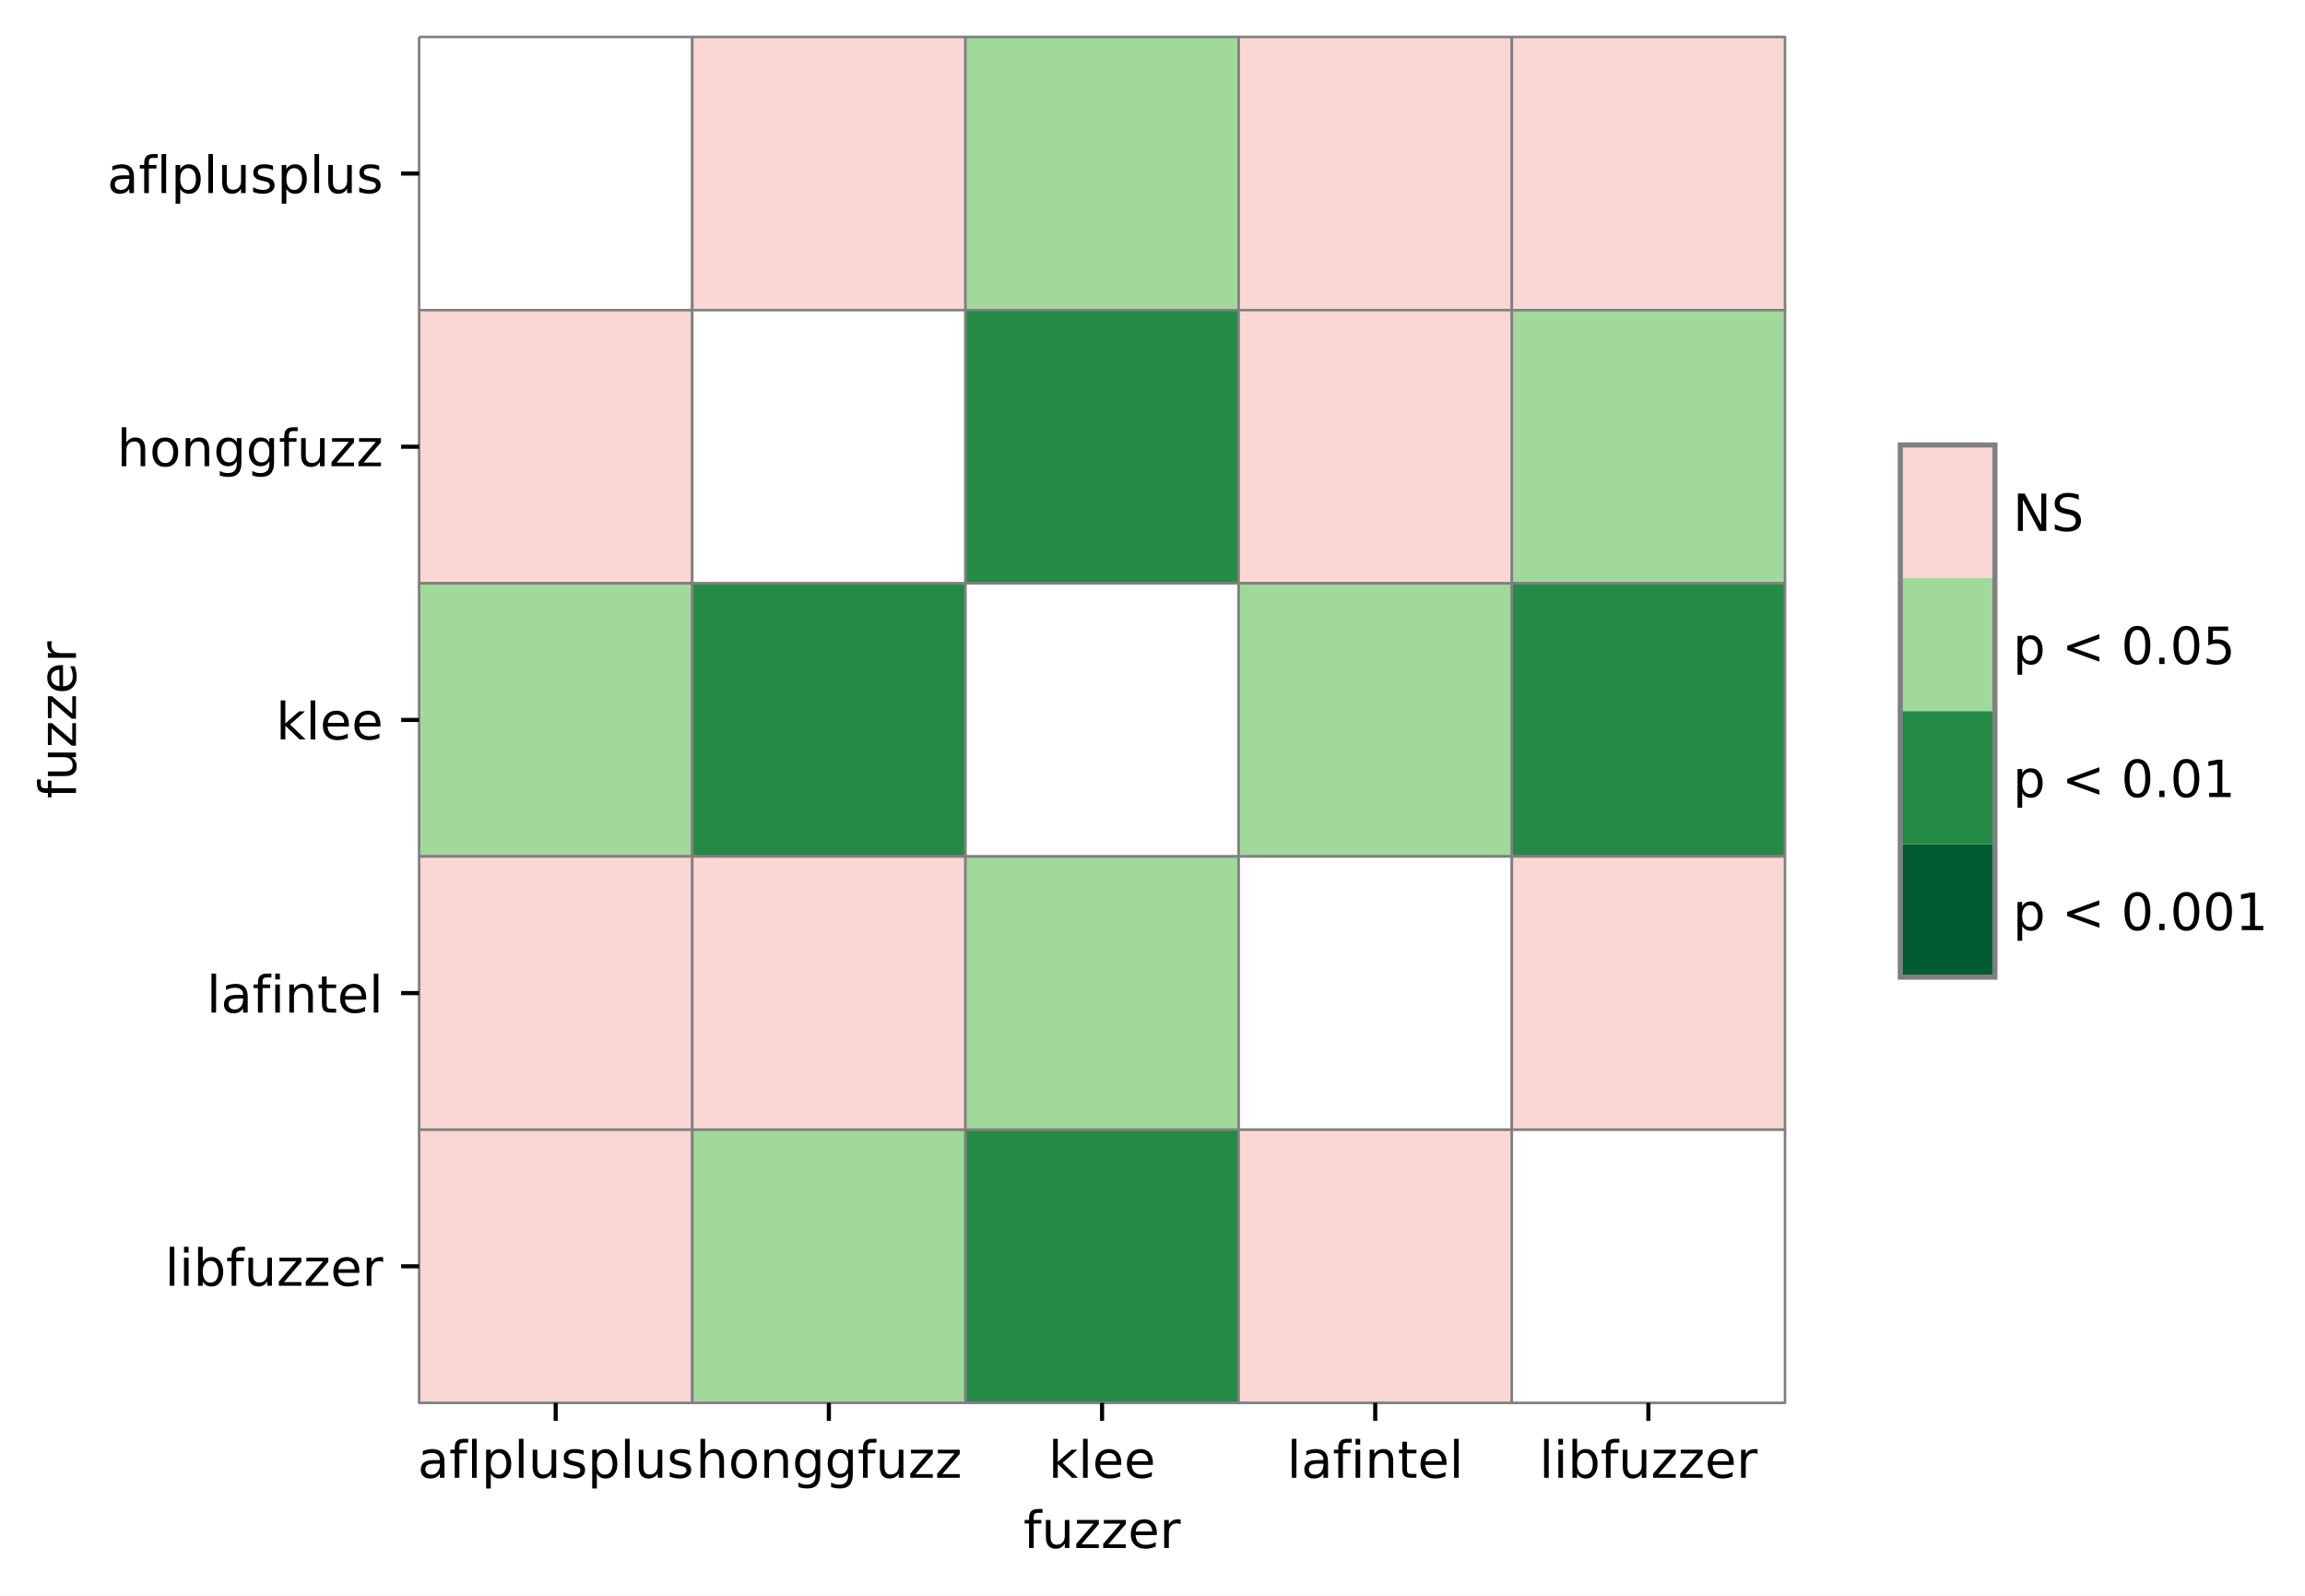
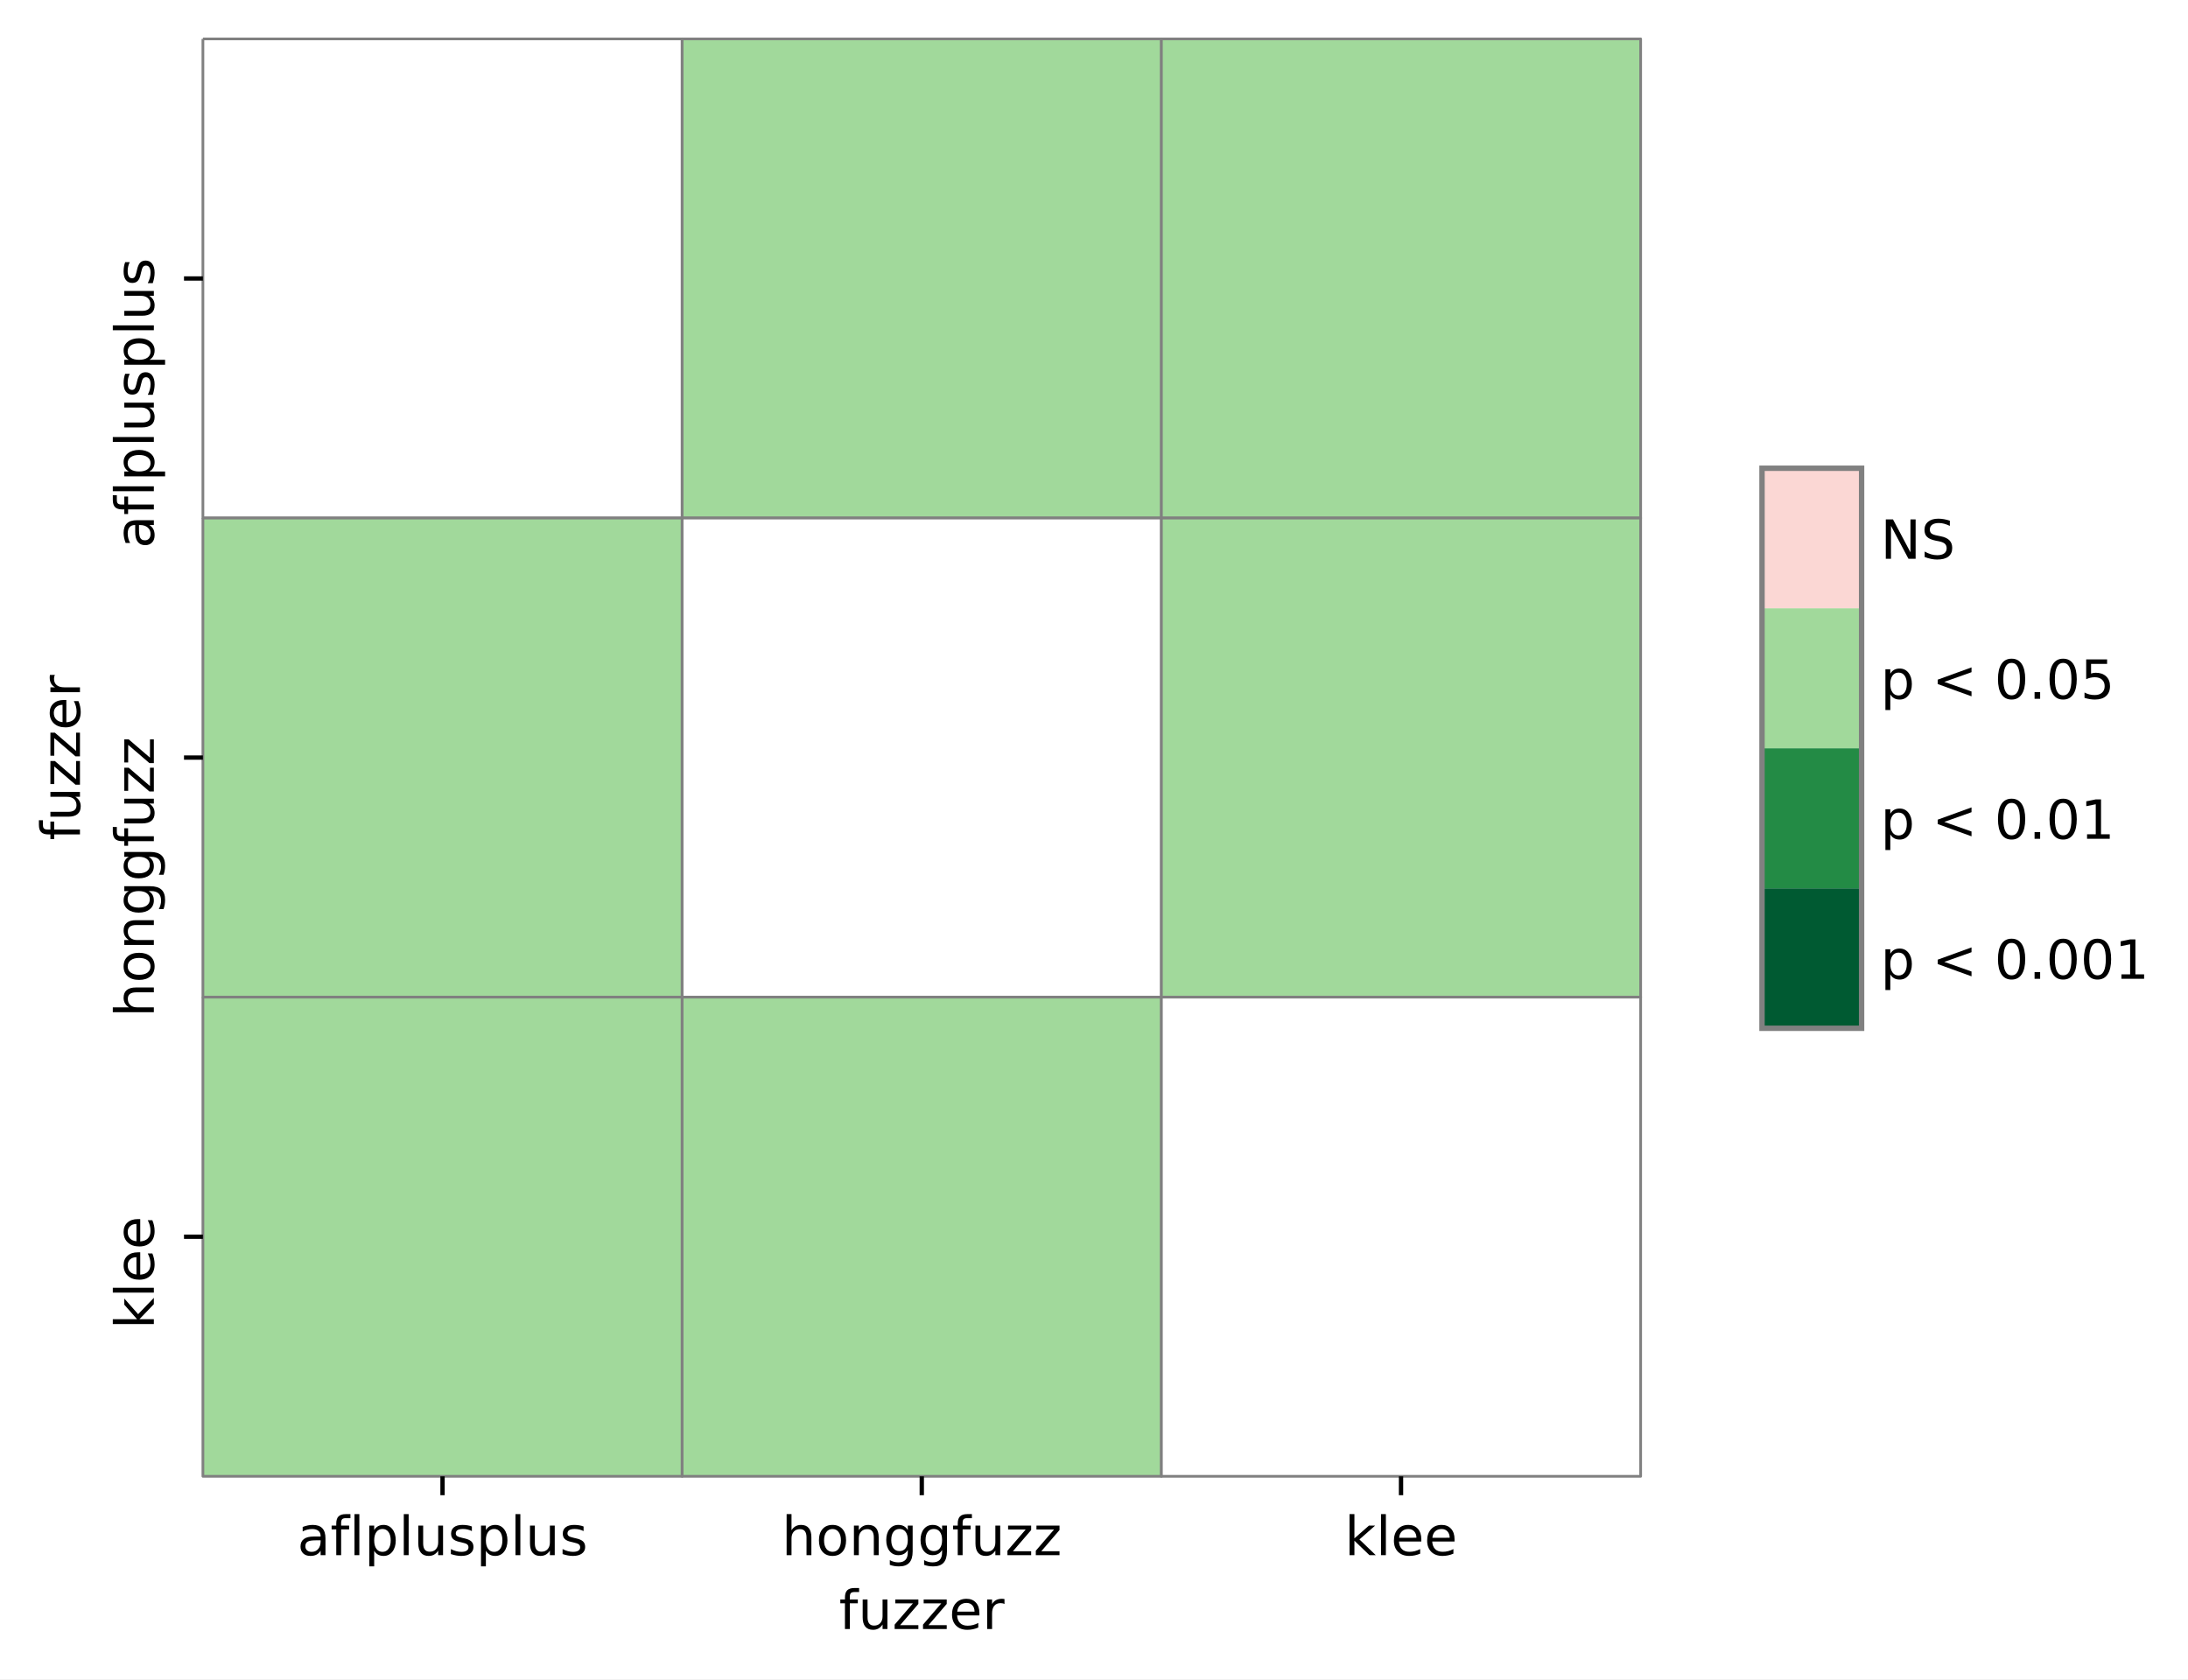
- <svg xmlns="http://www.w3.org/2000/svg" xmlns:xlink="http://www.w3.org/1999/xlink" height="310.868pt" version="1.1" viewBox="0 0 449.072 310.868" width="449.072pt">
+ <svg xmlns="http://www.w3.org/2000/svg" xmlns:xlink="http://www.w3.org/1999/xlink" height="310.868pt" version="1.1" viewBox="0 0 404.977 310.868" width="404.977pt">
  <defs>
    <style type="text/css">*{stroke-linecap:butt;stroke-linejoin:round;}</style>
  </defs>
  <g id="figure_1">
    <g id="patch_1">
-       <path d="M 0 310.868  L 449.072 310.868  L 449.072 0  L 0 0  z " style="fill:#ffffff;" />
+       <path d="M 0 310.868  L 404.977 310.868  L 404.977 0  L 0 0  z " style="fill:#ffffff;" />
    </g>
    <g id="axes_1">
      <g id="patch_2">
-         <path d="M 81.652 273.312  L 347.764 273.312  L 347.764 7.2  L 81.652 7.2  z " style="fill:#ffffff;" />
+         <path d="M 37.556 273.312  L 303.668 273.312  L 303.668 7.2  L 37.556 7.2  z " style="fill:#ffffff;" />
      </g>
      <g id="QuadMesh_1">
-         <path d="M 81.652 7.2  L 134.874 7.2  L 134.874 60.422  L 81.652 60.422  L 81.652 7.2  " style="fill:#ffffff;stroke:#808080;stroke-width:0.5;" />
-         <path d="M 134.874 7.2  L 188.096 7.2  L 188.096 60.422  L 134.874 60.422  L 134.874 7.2  " style="fill:#fbd7d4;stroke:#808080;stroke-width:0.5;" />
-         <path d="M 188.096 7.2  L 241.319 7.2  L 241.319 60.422  L 188.096 60.422  L 188.096 7.2  " style="fill:#a1d99b;stroke:#808080;stroke-width:0.5;" />
-         <path d="M 241.319 7.2  L 294.541 7.2  L 294.541 60.422  L 241.319 60.422  L 241.319 7.2  " style="fill:#fbd7d4;stroke:#808080;stroke-width:0.5;" />
-         <path d="M 294.541 7.2  L 347.764 7.2  L 347.764 60.422  L 294.541 60.422  L 294.541 7.2  " style="fill:#fbd7d4;stroke:#808080;stroke-width:0.5;" />
-         <path d="M 81.652 60.422  L 134.874 60.422  L 134.874 113.645  L 81.652 113.645  L 81.652 60.422  " style="fill:#fbd7d4;stroke:#808080;stroke-width:0.5;" />
-         <path d="M 134.874 60.422  L 188.096 60.422  L 188.096 113.645  L 134.874 113.645  L 134.874 60.422  " style="fill:#ffffff;stroke:#808080;stroke-width:0.5;" />
-         <path d="M 188.096 60.422  L 241.319 60.422  L 241.319 113.645  L 188.096 113.645  L 188.096 60.422  " style="fill:#238b45;stroke:#808080;stroke-width:0.5;" />
-         <path d="M 241.319 60.422  L 294.541 60.422  L 294.541 113.645  L 241.319 113.645  L 241.319 60.422  " style="fill:#fbd7d4;stroke:#808080;stroke-width:0.5;" />
-         <path d="M 294.541 60.422  L 347.764 60.422  L 347.764 113.645  L 294.541 113.645  L 294.541 60.422  " style="fill:#a1d99b;stroke:#808080;stroke-width:0.5;" />
-         <path d="M 81.652 113.645  L 134.874 113.645  L 134.874 166.867  L 81.652 166.867  L 81.652 113.645  " style="fill:#a1d99b;stroke:#808080;stroke-width:0.5;" />
-         <path d="M 134.874 113.645  L 188.096 113.645  L 188.096 166.867  L 134.874 166.867  L 134.874 113.645  " style="fill:#238b45;stroke:#808080;stroke-width:0.5;" />
-         <path d="M 188.096 113.645  L 241.319 113.645  L 241.319 166.867  L 188.096 166.867  L 188.096 113.645  " style="fill:#ffffff;stroke:#808080;stroke-width:0.5;" />
-         <path d="M 241.319 113.645  L 294.541 113.645  L 294.541 166.867  L 241.319 166.867  L 241.319 113.645  " style="fill:#a1d99b;stroke:#808080;stroke-width:0.5;" />
-         <path d="M 294.541 113.645  L 347.764 113.645  L 347.764 166.867  L 294.541 166.867  L 294.541 113.645  " style="fill:#238b45;stroke:#808080;stroke-width:0.5;" />
-         <path d="M 81.652 166.867  L 134.874 166.867  L 134.874 220.09  L 81.652 220.09  L 81.652 166.867  " style="fill:#fbd7d4;stroke:#808080;stroke-width:0.5;" />
-         <path d="M 134.874 166.867  L 188.096 166.867  L 188.096 220.09  L 134.874 220.09  L 134.874 166.867  " style="fill:#fbd7d4;stroke:#808080;stroke-width:0.5;" />
-         <path d="M 188.096 166.867  L 241.319 166.867  L 241.319 220.09  L 188.096 220.09  L 188.096 166.867  " style="fill:#a1d99b;stroke:#808080;stroke-width:0.5;" />
-         <path d="M 241.319 166.867  L 294.541 166.867  L 294.541 220.09  L 241.319 220.09  L 241.319 166.867  " style="fill:#ffffff;stroke:#808080;stroke-width:0.5;" />
-         <path d="M 294.541 166.867  L 347.764 166.867  L 347.764 220.09  L 294.541 220.09  L 294.541 166.867  " style="fill:#fbd7d4;stroke:#808080;stroke-width:0.5;" />
-         <path d="M 81.652 220.09  L 134.874 220.09  L 134.874 273.312  L 81.652 273.312  L 81.652 220.09  " style="fill:#fbd7d4;stroke:#808080;stroke-width:0.5;" />
-         <path d="M 134.874 220.09  L 188.096 220.09  L 188.096 273.312  L 134.874 273.312  L 134.874 220.09  " style="fill:#a1d99b;stroke:#808080;stroke-width:0.5;" />
-         <path d="M 188.096 220.09  L 241.319 220.09  L 241.319 273.312  L 188.096 273.312  L 188.096 220.09  " style="fill:#238b45;stroke:#808080;stroke-width:0.5;" />
-         <path d="M 241.319 220.09  L 294.541 220.09  L 294.541 273.312  L 241.319 273.312  L 241.319 220.09  " style="fill:#fbd7d4;stroke:#808080;stroke-width:0.5;" />
-         <path d="M 294.541 220.09  L 347.764 220.09  L 347.764 273.312  L 294.541 273.312  L 294.541 220.09  " style="fill:#ffffff;stroke:#808080;stroke-width:0.5;" />
+         <path d="M 37.556 7.2  L 126.26 7.2  L 126.26 95.904  L 37.556 95.904  L 37.556 7.2  " style="fill:#ffffff;stroke:#808080;stroke-width:0.5;" />
+         <path d="M 126.26 7.2  L 214.964 7.2  L 214.964 95.904  L 126.26 95.904  L 126.26 7.2  " style="fill:#a1d99b;stroke:#808080;stroke-width:0.5;" />
+         <path d="M 214.964 7.2  L 303.668 7.2  L 303.668 95.904  L 214.964 95.904  L 214.964 7.2  " style="fill:#a1d99b;stroke:#808080;stroke-width:0.5;" />
+         <path d="M 37.556 95.904  L 126.26 95.904  L 126.26 184.608  L 37.556 184.608  L 37.556 95.904  " style="fill:#a1d99b;stroke:#808080;stroke-width:0.5;" />
+         <path d="M 126.26 95.904  L 214.964 95.904  L 214.964 184.608  L 126.26 184.608  L 126.26 95.904  " style="fill:#ffffff;stroke:#808080;stroke-width:0.5;" />
+         <path d="M 214.964 95.904  L 303.668 95.904  L 303.668 184.608  L 214.964 184.608  L 214.964 95.904  " style="fill:#a1d99b;stroke:#808080;stroke-width:0.5;" />
+         <path d="M 37.556 184.608  L 126.26 184.608  L 126.26 273.312  L 37.556 273.312  L 37.556 184.608  " style="fill:#a1d99b;stroke:#808080;stroke-width:0.5;" />
+         <path d="M 126.26 184.608  L 214.964 184.608  L 214.964 273.312  L 126.26 273.312  L 126.26 184.608  " style="fill:#a1d99b;stroke:#808080;stroke-width:0.5;" />
+         <path d="M 214.964 184.608  L 303.668 184.608  L 303.668 273.312  L 214.964 273.312  L 214.964 184.608  " style="fill:#ffffff;stroke:#808080;stroke-width:0.5;" />
      </g>
      <g id="matplotlib.axis_1">
        <g id="xtick_1">
          <g id="line2d_1">
            <defs>
-               <path d="M 0 0  L 0 3.5  " id="m93426f2c50" style="stroke:#000000;stroke-width:0.8;" />
+               <path d="M 0 0  L 0 3.5  " id="mc6f084af7b" style="stroke:#000000;stroke-width:0.8;" />
            </defs>
            <g>
-               <use style="stroke:#000000;stroke-width:0.8;" x="108.263" xlink:href="#m93426f2c50" y="273.312" />
+               <use style="stroke:#000000;stroke-width:0.8;" x="81.908" xlink:href="#mc6f084af7b" y="273.312" />
            </g>
          </g>
          <g id="text_1">
-             <g transform="translate(81.37604 287.9104)scale(0.1 -0.1)">
+             <g transform="translate(55.02153 287.9104)scale(0.1 -0.1)">
              <defs>
                <path d="M 34.281 27.484  Q 23.391 27.484 19.188 25  Q 14.984 22.516 14.984 16.5  Q 14.984 11.719 18.141 8.906  Q 21.297 6.109 26.703 6.109  Q 34.188 6.109 38.703 11.406  Q 43.219 16.703 43.219 25.484  L 43.219 27.484  z M 52.203 31.203  L 52.203 0  L 43.219 0  L 43.219 8.297  Q 40.141 3.328 35.547 0.953  Q 30.953 -1.422 24.312 -1.422  Q 15.922 -1.422 10.953 3.297  Q 6 8.016 6 15.922  Q 6 25.141 12.172 29.828  Q 18.359 34.516 30.609 34.516  L 43.219 34.516  L 43.219 35.406  Q 43.219 41.609 39.141 45  Q 35.062 48.391 27.688 48.391  Q 23 48.391 18.547 47.266  Q 14.109 46.141 10.016 43.891  L 10.016 52.203  Q 14.938 54.109 19.578 55.047  Q 24.219 56 28.609 56  Q 40.484 56 46.344 49.844  Q 52.203 43.703 52.203 31.203  z " id="DejaVuSans-97" />
                <path d="M 37.109 75.984  L 37.109 68.5  L 28.516 68.5  Q 23.688 68.5 21.797 66.547  Q 19.922 64.594 19.922 59.516  L 19.922 54.688  L 34.719 54.688  L 34.719 47.703  L 19.922 47.703  L 19.922 0  L 10.891 0  L 10.891 47.703  L 2.297 47.703  L 2.297 54.688  L 10.891 54.688  L 10.891 58.5  Q 10.891 67.625 15.141 71.797  Q 19.391 75.984 28.609 75.984  z " id="DejaVuSans-102" />
                <path d="M 9.422 75.984  L 18.406 75.984  L 18.406 0  L 9.422 0  z " id="DejaVuSans-108" />
                <path d="M 18.109 8.203  L 18.109 -20.797  L 9.078 -20.797  L 9.078 54.688  L 18.109 54.688  L 18.109 46.391  Q 20.953 51.266 25.266 53.625  Q 29.594 56 35.594 56  Q 45.562 56 51.781 48.094  Q 58.016 40.188 58.016 27.297  Q 58.016 14.406 51.781 6.484  Q 45.562 -1.422 35.594 -1.422  Q 29.594 -1.422 25.266 0.953  Q 20.953 3.328 18.109 8.203  z M 48.688 27.297  Q 48.688 37.203 44.609 42.844  Q 40.531 48.484 33.406 48.484  Q 26.266 48.484 22.188 42.844  Q 18.109 37.203 18.109 27.297  Q 18.109 17.391 22.188 11.75  Q 26.266 6.109 33.406 6.109  Q 40.531 6.109 44.609 11.75  Q 48.688 17.391 48.688 27.297  z " id="DejaVuSans-112" />
                <path d="M 8.5 21.578  L 8.5 54.688  L 17.484 54.688  L 17.484 21.922  Q 17.484 14.156 20.5 10.266  Q 23.531 6.391 29.594 6.391  Q 36.859 6.391 41.078 11.031  Q 45.312 15.672 45.312 23.688  L 45.312 54.688  L 54.297 54.688  L 54.297 0  L 45.312 0  L 45.312 8.406  Q 42.047 3.422 37.719 1  Q 33.406 -1.422 27.688 -1.422  Q 18.266 -1.422 13.375 4.438  Q 8.5 10.297 8.5 21.578  z M 31.109 56  z " id="DejaVuSans-117" />
                <path d="M 44.281 53.078  L 44.281 44.578  Q 40.484 46.531 36.375 47.5  Q 32.281 48.484 27.875 48.484  Q 21.188 48.484 17.844 46.438  Q 14.5 44.391 14.5 40.281  Q 14.5 37.156 16.891 35.375  Q 19.281 33.594 26.516 31.984  L 29.594 31.297  Q 39.156 29.25 43.188 25.516  Q 47.219 21.781 47.219 15.094  Q 47.219 7.469 41.188 3.016  Q 35.156 -1.422 24.609 -1.422  Q 20.219 -1.422 15.453 -0.562  Q 10.688 0.297 5.422 2  L 5.422 11.281  Q 10.406 8.688 15.234 7.391  Q 20.062 6.109 24.812 6.109  Q 31.156 6.109 34.562 8.281  Q 37.984 10.453 37.984 14.406  Q 37.984 18.062 35.516 20.016  Q 33.062 21.969 24.703 23.781  L 21.578 24.516  Q 13.234 26.266 9.516 29.906  Q 5.812 33.547 5.812 39.891  Q 5.812 47.609 11.281 51.797  Q 16.75 56 26.812 56  Q 31.781 56 36.172 55.266  Q 40.578 54.547 44.281 53.078  z " id="DejaVuSans-115" />
              </defs>
              <use xlink:href="#DejaVuSans-97" />
              <use x="61.279" xlink:href="#DejaVuSans-102" />
              <use x="96.484" xlink:href="#DejaVuSans-108" />
              <use x="124.268" xlink:href="#DejaVuSans-112" />
              <use x="187.744" xlink:href="#DejaVuSans-108" />
              <use x="215.527" xlink:href="#DejaVuSans-117" />
              <use x="278.906" xlink:href="#DejaVuSans-115" />
              <use x="331.006" xlink:href="#DejaVuSans-112" />
              <use x="394.482" xlink:href="#DejaVuSans-108" />
              <use x="422.266" xlink:href="#DejaVuSans-117" />
              <use x="485.645" xlink:href="#DejaVuSans-115" />
            </g>
          </g>
        </g>
        <g id="xtick_2">
          <g id="line2d_2">
            <g>
-               <use style="stroke:#000000;stroke-width:0.8;" x="161.485" xlink:href="#m93426f2c50" y="273.312" />
+               <use style="stroke:#000000;stroke-width:0.8;" x="170.612" xlink:href="#mc6f084af7b" y="273.312" />
            </g>
          </g>
          <g id="text_2">
-             <g transform="translate(135.5625 287.9104)scale(0.1 -0.1)">
+             <g transform="translate(144.6896 287.9104)scale(0.1 -0.1)">
              <defs>
                <path d="M 54.891 33.016  L 54.891 0  L 45.906 0  L 45.906 32.719  Q 45.906 40.484 42.875 44.328  Q 39.844 48.188 33.797 48.188  Q 26.516 48.188 22.312 43.547  Q 18.109 38.922 18.109 30.906  L 18.109 0  L 9.078 0  L 9.078 75.984  L 18.109 75.984  L 18.109 46.188  Q 21.344 51.125 25.703 53.562  Q 30.078 56 35.797 56  Q 45.219 56 50.047 50.172  Q 54.891 44.344 54.891 33.016  z " id="DejaVuSans-104" />
                <path d="M 30.609 48.391  Q 23.391 48.391 19.188 42.75  Q 14.984 37.109 14.984 27.297  Q 14.984 17.484 19.156 11.844  Q 23.344 6.203 30.609 6.203  Q 37.797 6.203 41.984 11.859  Q 46.188 17.531 46.188 27.297  Q 46.188 37.016 41.984 42.703  Q 37.797 48.391 30.609 48.391  z M 30.609 56  Q 42.328 56 49.016 48.375  Q 55.719 40.766 55.719 27.297  Q 55.719 13.875 49.016 6.219  Q 42.328 -1.422 30.609 -1.422  Q 18.844 -1.422 12.172 6.219  Q 5.516 13.875 5.516 27.297  Q 5.516 40.766 12.172 48.375  Q 18.844 56 30.609 56  z " id="DejaVuSans-111" />
                <path d="M 54.891 33.016  L 54.891 0  L 45.906 0  L 45.906 32.719  Q 45.906 40.484 42.875 44.328  Q 39.844 48.188 33.797 48.188  Q 26.516 48.188 22.312 43.547  Q 18.109 38.922 18.109 30.906  L 18.109 0  L 9.078 0  L 9.078 54.688  L 18.109 54.688  L 18.109 46.188  Q 21.344 51.125 25.703 53.562  Q 30.078 56 35.797 56  Q 45.219 56 50.047 50.172  Q 54.891 44.344 54.891 33.016  z " id="DejaVuSans-110" />
                <path d="M 45.406 27.984  Q 45.406 37.75 41.375 43.109  Q 37.359 48.484 30.078 48.484  Q 22.859 48.484 18.828 43.109  Q 14.797 37.75 14.797 27.984  Q 14.797 18.266 18.828 12.891  Q 22.859 7.516 30.078 7.516  Q 37.359 7.516 41.375 12.891  Q 45.406 18.266 45.406 27.984  z M 54.391 6.781  Q 54.391 -7.172 48.188 -13.984  Q 42 -20.797 29.203 -20.797  Q 24.469 -20.797 20.266 -20.094  Q 16.062 -19.391 12.109 -17.922  L 12.109 -9.188  Q 16.062 -11.328 19.922 -12.344  Q 23.781 -13.375 27.781 -13.375  Q 36.625 -13.375 41.016 -8.766  Q 45.406 -4.156 45.406 5.172  L 45.406 9.625  Q 42.625 4.781 38.281 2.391  Q 33.938 0 27.875 0  Q 17.828 0 11.672 7.656  Q 5.516 15.328 5.516 27.984  Q 5.516 40.672 11.672 48.328  Q 17.828 56 27.875 56  Q 33.938 56 38.281 53.609  Q 42.625 51.219 45.406 46.391  L 45.406 54.688  L 54.391 54.688  z " id="DejaVuSans-103" />
                <path d="M 5.516 54.688  L 48.188 54.688  L 48.188 46.484  L 14.406 7.172  L 48.188 7.172  L 48.188 0  L 4.297 0  L 4.297 8.203  L 38.094 47.516  L 5.516 47.516  z " id="DejaVuSans-122" />
              </defs>
              <use xlink:href="#DejaVuSans-104" />
              <use x="63.379" xlink:href="#DejaVuSans-111" />
              <use x="124.561" xlink:href="#DejaVuSans-110" />
              <use x="187.939" xlink:href="#DejaVuSans-103" />
              <use x="251.416" xlink:href="#DejaVuSans-103" />
              <use x="314.893" xlink:href="#DejaVuSans-102" />
              <use x="350.098" xlink:href="#DejaVuSans-117" />
              <use x="413.477" xlink:href="#DejaVuSans-122" />
              <use x="465.967" xlink:href="#DejaVuSans-122" />
            </g>
          </g>
        </g>
        <g id="xtick_3">
          <g id="line2d_3">
            <g>
-               <use style="stroke:#000000;stroke-width:0.8;" x="214.708" xlink:href="#m93426f2c50" y="273.312" />
+               <use style="stroke:#000000;stroke-width:0.8;" x="259.316" xlink:href="#mc6f084af7b" y="273.312" />
            </g>
          </g>
          <g id="text_3">
-             <g transform="translate(204.2701 287.9104)scale(0.1 -0.1)">
+             <g transform="translate(248.8787 287.9104)scale(0.1 -0.1)">
              <defs>
                <path d="M 9.078 75.984  L 18.109 75.984  L 18.109 31.109  L 44.922 54.688  L 56.391 54.688  L 27.391 29.109  L 57.625 0  L 45.906 0  L 18.109 26.703  L 18.109 0  L 9.078 0  z " id="DejaVuSans-107" />
                <path d="M 56.203 29.594  L 56.203 25.203  L 14.891 25.203  Q 15.484 15.922 20.484 11.062  Q 25.484 6.203 34.422 6.203  Q 39.594 6.203 44.453 7.469  Q 49.312 8.734 54.109 11.281  L 54.109 2.781  Q 49.266 0.734 44.188 -0.344  Q 39.109 -1.422 33.891 -1.422  Q 20.797 -1.422 13.156 6.188  Q 5.516 13.812 5.516 26.812  Q 5.516 40.234 12.766 48.109  Q 20.016 56 32.328 56  Q 43.359 56 49.781 48.891  Q 56.203 41.797 56.203 29.594  z M 47.219 32.234  Q 47.125 39.594 43.094 43.984  Q 39.062 48.391 32.422 48.391  Q 24.906 48.391 20.391 44.141  Q 15.875 39.891 15.188 32.172  z " id="DejaVuSans-101" />
              </defs>
              <use xlink:href="#DejaVuSans-107" />
              <use x="57.91" xlink:href="#DejaVuSans-108" />
              <use x="85.693" xlink:href="#DejaVuSans-101" />
              <use x="147.217" xlink:href="#DejaVuSans-101" />
            </g>
          </g>
        </g>
-         <g id="xtick_4">
-           <g id="line2d_4">
-             <g>
-               <use style="stroke:#000000;stroke-width:0.8;" x="267.93" xlink:href="#m93426f2c50" y="273.312" />
-             </g>
-           </g>
-           <g id="text_4">
-             <g transform="translate(250.7331 287.9104)scale(0.1 -0.1)">
-               <defs>
-                 <path d="M 9.422 54.688  L 18.406 54.688  L 18.406 0  L 9.422 0  z M 9.422 75.984  L 18.406 75.984  L 18.406 64.594  L 9.422 64.594  z " id="DejaVuSans-105" />
-                 <path d="M 18.312 70.219  L 18.312 54.688  L 36.812 54.688  L 36.812 47.703  L 18.312 47.703  L 18.312 18.016  Q 18.312 11.328 20.141 9.422  Q 21.969 7.516 27.594 7.516  L 36.812 7.516  L 36.812 0  L 27.594 0  Q 17.188 0 13.234 3.875  Q 9.281 7.766 9.281 18.016  L 9.281 47.703  L 2.688 47.703  L 2.688 54.688  L 9.281 54.688  L 9.281 70.219  z " id="DejaVuSans-116" />
-               </defs>
-               <use xlink:href="#DejaVuSans-108" />
-               <use x="27.783" xlink:href="#DejaVuSans-97" />
-               <use x="89.062" xlink:href="#DejaVuSans-102" />
-               <use x="124.268" xlink:href="#DejaVuSans-105" />
-               <use x="152.051" xlink:href="#DejaVuSans-110" />
-               <use x="215.43" xlink:href="#DejaVuSans-116" />
-               <use x="254.639" xlink:href="#DejaVuSans-101" />
-               <use x="316.162" xlink:href="#DejaVuSans-108" />
-             </g>
-           </g>
-         </g>
-         <g id="xtick_5">
-           <g id="line2d_5">
-             <g>
-               <use style="stroke:#000000;stroke-width:0.8;" x="321.152" xlink:href="#m93426f2c50" y="273.312" />
-             </g>
-           </g>
-           <g id="text_5">
-             <g transform="translate(299.8906 287.9104)scale(0.1 -0.1)">
-               <defs>
-                 <path d="M 48.688 27.297  Q 48.688 37.203 44.609 42.844  Q 40.531 48.484 33.406 48.484  Q 26.266 48.484 22.188 42.844  Q 18.109 37.203 18.109 27.297  Q 18.109 17.391 22.188 11.75  Q 26.266 6.109 33.406 6.109  Q 40.531 6.109 44.609 11.75  Q 48.688 17.391 48.688 27.297  z M 18.109 46.391  Q 20.953 51.266 25.266 53.625  Q 29.594 56 35.594 56  Q 45.562 56 51.781 48.094  Q 58.016 40.188 58.016 27.297  Q 58.016 14.406 51.781 6.484  Q 45.562 -1.422 35.594 -1.422  Q 29.594 -1.422 25.266 0.953  Q 20.953 3.328 18.109 8.203  L 18.109 0  L 9.078 0  L 9.078 75.984  L 18.109 75.984  z " id="DejaVuSans-98" />
-                 <path d="M 41.109 46.297  Q 39.594 47.172 37.812 47.578  Q 36.031 48 33.891 48  Q 26.266 48 22.188 43.047  Q 18.109 38.094 18.109 28.812  L 18.109 0  L 9.078 0  L 9.078 54.688  L 18.109 54.688  L 18.109 46.188  Q 20.953 51.172 25.484 53.578  Q 30.031 56 36.531 56  Q 37.453 56 38.578 55.875  Q 39.703 55.766 41.062 55.516  z " id="DejaVuSans-114" />
-               </defs>
-               <use xlink:href="#DejaVuSans-108" />
-               <use x="27.783" xlink:href="#DejaVuSans-105" />
-               <use x="55.566" xlink:href="#DejaVuSans-98" />
-               <use x="119.043" xlink:href="#DejaVuSans-102" />
-               <use x="154.248" xlink:href="#DejaVuSans-117" />
-               <use x="217.627" xlink:href="#DejaVuSans-122" />
-               <use x="270.117" xlink:href="#DejaVuSans-122" />
-               <use x="322.607" xlink:href="#DejaVuSans-101" />
-               <use x="384.131" xlink:href="#DejaVuSans-114" />
-             </g>
-           </g>
-         </g>
-         <g id="text_6">
-           <g transform="translate(199.3982 301.5886)scale(0.1 -0.1)">
+         <g id="text_4">
+           <g transform="translate(155.3029 301.5886)scale(0.1 -0.1)">
+             <defs>
+               <path d="M 41.109 46.297  Q 39.594 47.172 37.812 47.578  Q 36.031 48 33.891 48  Q 26.266 48 22.188 43.047  Q 18.109 38.094 18.109 28.812  L 18.109 0  L 9.078 0  L 9.078 54.688  L 18.109 54.688  L 18.109 46.188  Q 20.953 51.172 25.484 53.578  Q 30.031 56 36.531 56  Q 37.453 56 38.578 55.875  Q 39.703 55.766 41.062 55.516  z " id="DejaVuSans-114" />
+             </defs>
            <use xlink:href="#DejaVuSans-102" />
            <use x="35.205" xlink:href="#DejaVuSans-117" />
            <use x="98.584" xlink:href="#DejaVuSans-122" />
            <use x="151.074" xlink:href="#DejaVuSans-122" />
            <use x="203.564" xlink:href="#DejaVuSans-101" />
            <use x="265.088" xlink:href="#DejaVuSans-114" />
          </g>
        </g>
      </g>
      <g id="matplotlib.axis_2">
        <g id="ytick_1">
-           <g id="line2d_6">
+           <g id="line2d_4">
            <defs>
-               <path d="M 0 0  L -3.5 0  " id="mab9156d5d4" style="stroke:#000000;stroke-width:0.8;" />
+               <path d="M 0 0  L -3.5 0  " id="m800213f542" style="stroke:#000000;stroke-width:0.8;" />
            </defs>
            <g>
-               <use style="stroke:#000000;stroke-width:0.8;" x="81.652" xlink:href="#mab9156d5d4" y="33.811" />
-             </g>
-           </g>
-           <g id="text_7">
-             <g transform="translate(20.87813 37.61042)scale(0.1 -0.1)">
+               <use style="stroke:#000000;stroke-width:0.8;" x="37.556" xlink:href="#m800213f542" y="51.552" />
+             </g>
+           </g>
+           <g id="text_5">
+             <g transform="translate(28.47656 101.5262)rotate(-90)scale(0.1 -0.1)">
              <use xlink:href="#DejaVuSans-97" />
              <use x="61.279" xlink:href="#DejaVuSans-102" />
              <use x="96.484" xlink:href="#DejaVuSans-108" />
              <use x="124.268" xlink:href="#DejaVuSans-112" />
              <use x="187.744" xlink:href="#DejaVuSans-108" />
              <use x="215.527" xlink:href="#DejaVuSans-117" />
              <use x="278.906" xlink:href="#DejaVuSans-115" />
              <use x="331.006" xlink:href="#DejaVuSans-112" />
              <use x="394.482" xlink:href="#DejaVuSans-108" />
              <use x="422.266" xlink:href="#DejaVuSans-117" />
              <use x="485.645" xlink:href="#DejaVuSans-115" />
            </g>
          </g>
        </g>
        <g id="ytick_2">
-           <g id="line2d_7">
-             <g>
-               <use style="stroke:#000000;stroke-width:0.8;" x="81.652" xlink:href="#mab9156d5d4" y="87.034" />
-             </g>
-           </g>
-           <g id="text_8">
-             <g transform="translate(22.80625 90.83282)scale(0.1 -0.1)">
+           <g id="line2d_5">
+             <g>
+               <use style="stroke:#000000;stroke-width:0.8;" x="37.556" xlink:href="#m800213f542" y="140.256" />
+             </g>
+           </g>
+           <g id="text_6">
+             <g transform="translate(28.47656 188.3021)rotate(-90)scale(0.1 -0.1)">
              <use xlink:href="#DejaVuSans-104" />
              <use x="63.379" xlink:href="#DejaVuSans-111" />
              <use x="124.561" xlink:href="#DejaVuSans-110" />
              <use x="187.939" xlink:href="#DejaVuSans-103" />
              <use x="251.416" xlink:href="#DejaVuSans-103" />
              <use x="314.893" xlink:href="#DejaVuSans-102" />
              <use x="350.098" xlink:href="#DejaVuSans-117" />
              <use x="413.477" xlink:href="#DejaVuSans-122" />
              <use x="465.967" xlink:href="#DejaVuSans-122" />
            </g>
          </g>
        </g>
        <g id="ytick_3">
-           <g id="line2d_8">
-             <g>
-               <use style="stroke:#000000;stroke-width:0.8;" x="81.652" xlink:href="#mab9156d5d4" y="140.256" />
-             </g>
-           </g>
-           <g id="text_9">
-             <g transform="translate(53.77656 144.0552)scale(0.1 -0.1)">
+           <g id="line2d_6">
+             <g>
+               <use style="stroke:#000000;stroke-width:0.8;" x="37.556" xlink:href="#m800213f542" y="228.96" />
+             </g>
+           </g>
+           <g id="text_7">
+             <g transform="translate(28.47656 246.0358)rotate(-90)scale(0.1 -0.1)">
              <use xlink:href="#DejaVuSans-107" />
              <use x="57.91" xlink:href="#DejaVuSans-108" />
              <use x="85.693" xlink:href="#DejaVuSans-101" />
              <use x="147.217" xlink:href="#DejaVuSans-101" />
            </g>
          </g>
        </g>
-         <g id="ytick_4">
-           <g id="line2d_9">
-             <g>
-               <use style="stroke:#000000;stroke-width:0.8;" x="81.652" xlink:href="#mab9156d5d4" y="193.478" />
-             </g>
-           </g>
-           <g id="text_10">
-             <g transform="translate(40.25781 197.2776)scale(0.1 -0.1)">
-               <use xlink:href="#DejaVuSans-108" />
-               <use x="27.783" xlink:href="#DejaVuSans-97" />
-               <use x="89.062" xlink:href="#DejaVuSans-102" />
-               <use x="124.268" xlink:href="#DejaVuSans-105" />
-               <use x="152.051" xlink:href="#DejaVuSans-110" />
-               <use x="215.43" xlink:href="#DejaVuSans-116" />
-               <use x="254.639" xlink:href="#DejaVuSans-101" />
-               <use x="316.162" xlink:href="#DejaVuSans-108" />
-             </g>
-           </g>
-         </g>
-         <g id="ytick_5">
-           <g id="line2d_10">
-             <g>
-               <use style="stroke:#000000;stroke-width:0.8;" x="81.652" xlink:href="#mab9156d5d4" y="246.701" />
-             </g>
-           </g>
-           <g id="text_11">
-             <g transform="translate(32.12812 250.5)scale(0.1 -0.1)">
-               <use xlink:href="#DejaVuSans-108" />
-               <use x="27.783" xlink:href="#DejaVuSans-105" />
-               <use x="55.566" xlink:href="#DejaVuSans-98" />
-               <use x="119.043" xlink:href="#DejaVuSans-102" />
-               <use x="154.248" xlink:href="#DejaVuSans-117" />
-               <use x="217.627" xlink:href="#DejaVuSans-122" />
-               <use x="270.117" xlink:href="#DejaVuSans-122" />
-               <use x="322.607" xlink:href="#DejaVuSans-101" />
-               <use x="384.131" xlink:href="#DejaVuSans-114" />
-             </g>
-           </g>
-         </g>
-         <g id="text_12">
+         <g id="text_8">
          <g transform="translate(14.79844 155.5654)rotate(-90)scale(0.1 -0.1)">
            <use xlink:href="#DejaVuSans-102" />
            <use x="35.205" xlink:href="#DejaVuSans-117" />
            <use x="98.584" xlink:href="#DejaVuSans-122" />
            <use x="151.074" xlink:href="#DejaVuSans-122" />
            <use x="203.564" xlink:href="#DejaVuSans-101" />
            <use x="265.088" xlink:href="#DejaVuSans-114" />
          </g>
        </g>
      </g>
    </g>
    <g id="axes_2">
      <g id="patch_3">
-         <path clip-path="url(#p213fc1ae5b)" d="M 370.228 190.368  L 370.228 164.448  L 370.228 112.608  L 370.228 86.688  L 388.66 86.688  L 388.66 112.608  L 388.66 164.448  L 388.66 190.368  z " style="fill:#ffffff;stroke:#ffffff;stroke-linejoin:miter;stroke-width:0.01;" />
+         <path clip-path="url(#pcf2b491aa9)" d="M 326.132 190.368  L 326.132 164.448  L 326.132 112.608  L 326.132 86.688  L 344.564 86.688  L 344.564 112.608  L 344.564 164.448  L 344.564 190.368  z " style="fill:#ffffff;stroke:#ffffff;stroke-linejoin:miter;stroke-width:0.01;" />
      </g>
      <g id="QuadMesh_2">
-         <path clip-path="url(#p213fc1ae5b)" d="M 370.228 190.368  L 388.66 190.368  L 388.66 164.448  L 370.228 164.448  L 370.228 190.368  " style="fill:#005a32;" />
-         <path clip-path="url(#p213fc1ae5b)" d="M 370.228 164.448  L 388.66 164.448  L 388.66 138.528  L 370.228 138.528  L 370.228 164.448  " style="fill:#238b45;" />
-         <path clip-path="url(#p213fc1ae5b)" d="M 370.228 138.528  L 388.66 138.528  L 388.66 112.608  L 370.228 112.608  L 370.228 138.528  " style="fill:#a1d99b;" />
-         <path clip-path="url(#p213fc1ae5b)" d="M 370.228 112.608  L 388.66 112.608  L 388.66 86.688  L 370.228 86.688  L 370.228 112.608  " style="fill:#fbd7d4;" />
+         <path clip-path="url(#pcf2b491aa9)" d="M 326.132 190.368  L 344.564 190.368  L 344.564 164.448  L 326.132 164.448  L 326.132 190.368  " style="fill:#005a32;" />
+         <path clip-path="url(#pcf2b491aa9)" d="M 326.132 164.448  L 344.564 164.448  L 344.564 138.528  L 326.132 138.528  L 326.132 164.448  " style="fill:#238b45;" />
+         <path clip-path="url(#pcf2b491aa9)" d="M 326.132 138.528  L 344.564 138.528  L 344.564 112.608  L 326.132 112.608  L 326.132 138.528  " style="fill:#a1d99b;" />
+         <path clip-path="url(#pcf2b491aa9)" d="M 326.132 112.608  L 344.564 112.608  L 344.564 86.688  L 326.132 86.688  L 326.132 112.608  " style="fill:#fbd7d4;" />
      </g>
      <g id="matplotlib.axis_3" />
      <g id="matplotlib.axis_4">
-         <g id="ytick_6">
-           <g id="line2d_11" />
-           <g id="text_13">
-             <g transform="translate(392.1596 181.2072)scale(0.1 -0.1)">
+         <g id="ytick_4">
+           <g id="line2d_7" />
+           <g id="text_9">
+             <g transform="translate(348.0643 181.2072)scale(0.1 -0.1)">
              <defs>
                <path id="DejaVuSans-32" />
                <path d="M 73.188 49.219  L 22.797 31.297  L 73.188 13.484  L 73.188 4.594  L 10.594 27.297  L 10.594 35.406  L 73.188 58.109  z " id="DejaVuSans-60" />
                <path d="M 31.781 66.406  Q 24.172 66.406 20.328 58.906  Q 16.5 51.422 16.5 36.375  Q 16.5 21.391 20.328 13.891  Q 24.172 6.391 31.781 6.391  Q 39.453 6.391 43.281 13.891  Q 47.125 21.391 47.125 36.375  Q 47.125 51.422 43.281 58.906  Q 39.453 66.406 31.781 66.406  z M 31.781 74.219  Q 44.047 74.219 50.516 64.516  Q 56.984 54.828 56.984 36.375  Q 56.984 17.969 50.516 8.266  Q 44.047 -1.422 31.781 -1.422  Q 19.531 -1.422 13.062 8.266  Q 6.594 17.969 6.594 36.375  Q 6.594 54.828 13.062 64.516  Q 19.531 74.219 31.781 74.219  z " id="DejaVuSans-48" />
                <path d="M 10.688 12.406  L 21 12.406  L 21 0  L 10.688 0  z " id="DejaVuSans-46" />
                <path d="M 12.406 8.297  L 28.516 8.297  L 28.516 63.922  L 10.984 60.406  L 10.984 69.391  L 28.422 72.906  L 38.281 72.906  L 38.281 8.297  L 54.391 8.297  L 54.391 0  L 12.406 0  z " id="DejaVuSans-49" />
              </defs>
              <use xlink:href="#DejaVuSans-112" />
              <use x="63.477" xlink:href="#DejaVuSans-32" />
              <use x="95.264" xlink:href="#DejaVuSans-60" />
              <use x="179.053" xlink:href="#DejaVuSans-32" />
              <use x="210.84" xlink:href="#DejaVuSans-48" />
              <use x="274.463" xlink:href="#DejaVuSans-46" />
              <use x="306.25" xlink:href="#DejaVuSans-48" />
              <use x="369.873" xlink:href="#DejaVuSans-48" />
              <use x="433.496" xlink:href="#DejaVuSans-49" />
            </g>
          </g>
        </g>
-         <g id="ytick_7">
-           <g id="line2d_12" />
-           <g id="text_14">
-             <g transform="translate(392.1596 155.2872)scale(0.1 -0.1)">
+         <g id="ytick_5">
+           <g id="line2d_8" />
+           <g id="text_10">
+             <g transform="translate(348.0643 155.2872)scale(0.1 -0.1)">
              <use xlink:href="#DejaVuSans-112" />
              <use x="63.477" xlink:href="#DejaVuSans-32" />
              <use x="95.264" xlink:href="#DejaVuSans-60" />
              <use x="179.053" xlink:href="#DejaVuSans-32" />
              <use x="210.84" xlink:href="#DejaVuSans-48" />
              <use x="274.463" xlink:href="#DejaVuSans-46" />
              <use x="306.25" xlink:href="#DejaVuSans-48" />
              <use x="369.873" xlink:href="#DejaVuSans-49" />
            </g>
          </g>
        </g>
-         <g id="ytick_8">
-           <g id="line2d_13" />
-           <g id="text_15">
-             <g transform="translate(392.1596 129.3672)scale(0.1 -0.1)">
+         <g id="ytick_6">
+           <g id="line2d_9" />
+           <g id="text_11">
+             <g transform="translate(348.0643 129.3672)scale(0.1 -0.1)">
              <defs>
                <path d="M 10.797 72.906  L 49.516 72.906  L 49.516 64.594  L 19.828 64.594  L 19.828 46.734  Q 21.969 47.469 24.109 47.828  Q 26.266 48.188 28.422 48.188  Q 40.625 48.188 47.75 41.5  Q 54.891 34.812 54.891 23.391  Q 54.891 11.625 47.562 5.094  Q 40.234 -1.422 26.906 -1.422  Q 22.312 -1.422 17.547 -0.641  Q 12.797 0.141 7.719 1.703  L 7.719 11.625  Q 12.109 9.234 16.797 8.062  Q 21.484 6.891 26.703 6.891  Q 35.156 6.891 40.078 11.328  Q 45.016 15.766 45.016 23.391  Q 45.016 31 40.078 35.438  Q 35.156 39.891 26.703 39.891  Q 22.75 39.891 18.812 39.016  Q 14.891 38.141 10.797 36.281  z " id="DejaVuSans-53" />
              </defs>
              <use xlink:href="#DejaVuSans-112" />
              <use x="63.477" xlink:href="#DejaVuSans-32" />
              <use x="95.264" xlink:href="#DejaVuSans-60" />
              <use x="179.053" xlink:href="#DejaVuSans-32" />
              <use x="210.84" xlink:href="#DejaVuSans-48" />
              <use x="274.463" xlink:href="#DejaVuSans-46" />
              <use x="306.25" xlink:href="#DejaVuSans-48" />
              <use x="369.873" xlink:href="#DejaVuSans-53" />
            </g>
          </g>
        </g>
-         <g id="ytick_9">
-           <g id="line2d_14" />
-           <g id="text_16">
-             <g transform="translate(392.1596 103.4472)scale(0.1 -0.1)">
+         <g id="ytick_7">
+           <g id="line2d_10" />
+           <g id="text_12">
+             <g transform="translate(348.0643 103.4472)scale(0.1 -0.1)">
              <defs>
                <path d="M 9.812 72.906  L 23.094 72.906  L 55.422 11.922  L 55.422 72.906  L 64.984 72.906  L 64.984 0  L 51.703 0  L 19.391 60.984  L 19.391 0  L 9.812 0  z " id="DejaVuSans-78" />
                <path d="M 53.516 70.516  L 53.516 60.891  Q 47.906 63.578 42.922 64.891  Q 37.938 66.219 33.297 66.219  Q 25.25 66.219 20.875 63.094  Q 16.5 59.969 16.5 54.203  Q 16.5 49.359 19.406 46.891  Q 22.312 44.438 30.422 42.922  L 36.375 41.703  Q 47.406 39.594 52.656 34.297  Q 57.906 29 57.906 20.125  Q 57.906 9.516 50.797 4.047  Q 43.703 -1.422 29.984 -1.422  Q 24.812 -1.422 18.969 -0.25  Q 13.141 0.922 6.891 3.219  L 6.891 13.375  Q 12.891 10.016 18.656 8.297  Q 24.422 6.594 29.984 6.594  Q 38.422 6.594 43.016 9.906  Q 47.609 13.234 47.609 19.391  Q 47.609 24.75 44.312 27.781  Q 41.016 30.812 33.5 32.328  L 27.484 33.5  Q 16.453 35.688 11.516 40.375  Q 6.594 45.062 6.594 53.422  Q 6.594 63.094 13.406 68.656  Q 20.219 74.219 32.172 74.219  Q 37.312 74.219 42.625 73.281  Q 47.953 72.359 53.516 70.516  z " id="DejaVuSans-83" />
              </defs>
              <use xlink:href="#DejaVuSans-78" />
              <use x="74.805" xlink:href="#DejaVuSans-83" />
            </g>
          </g>
        </g>
      </g>
      <g id="patch_4">
-         <path d="M 370.228 190.368  L 370.228 164.448  L 370.228 112.608  L 370.228 86.688  L 388.66 86.688  L 388.66 112.608  L 388.66 164.448  L 388.66 190.368  z " style="fill:none;stroke:#808080;stroke-linejoin:miter;" />
+         <path d="M 326.132 190.368  L 326.132 164.448  L 326.132 112.608  L 326.132 86.688  L 344.564 86.688  L 344.564 112.608  L 344.564 164.448  L 344.564 190.368  z " style="fill:none;stroke:#808080;stroke-linejoin:miter;" />
      </g>
    </g>
  </g>
  <defs>
-     <clipPath id="p213fc1ae5b">
-       <rect height="103.68" width="18.432" x="370.228" y="86.688" />
+     <clipPath id="pcf2b491aa9">
+       <rect height="103.68" width="18.432" x="326.132" y="86.688" />
    </clipPath>
  </defs>
</svg>
